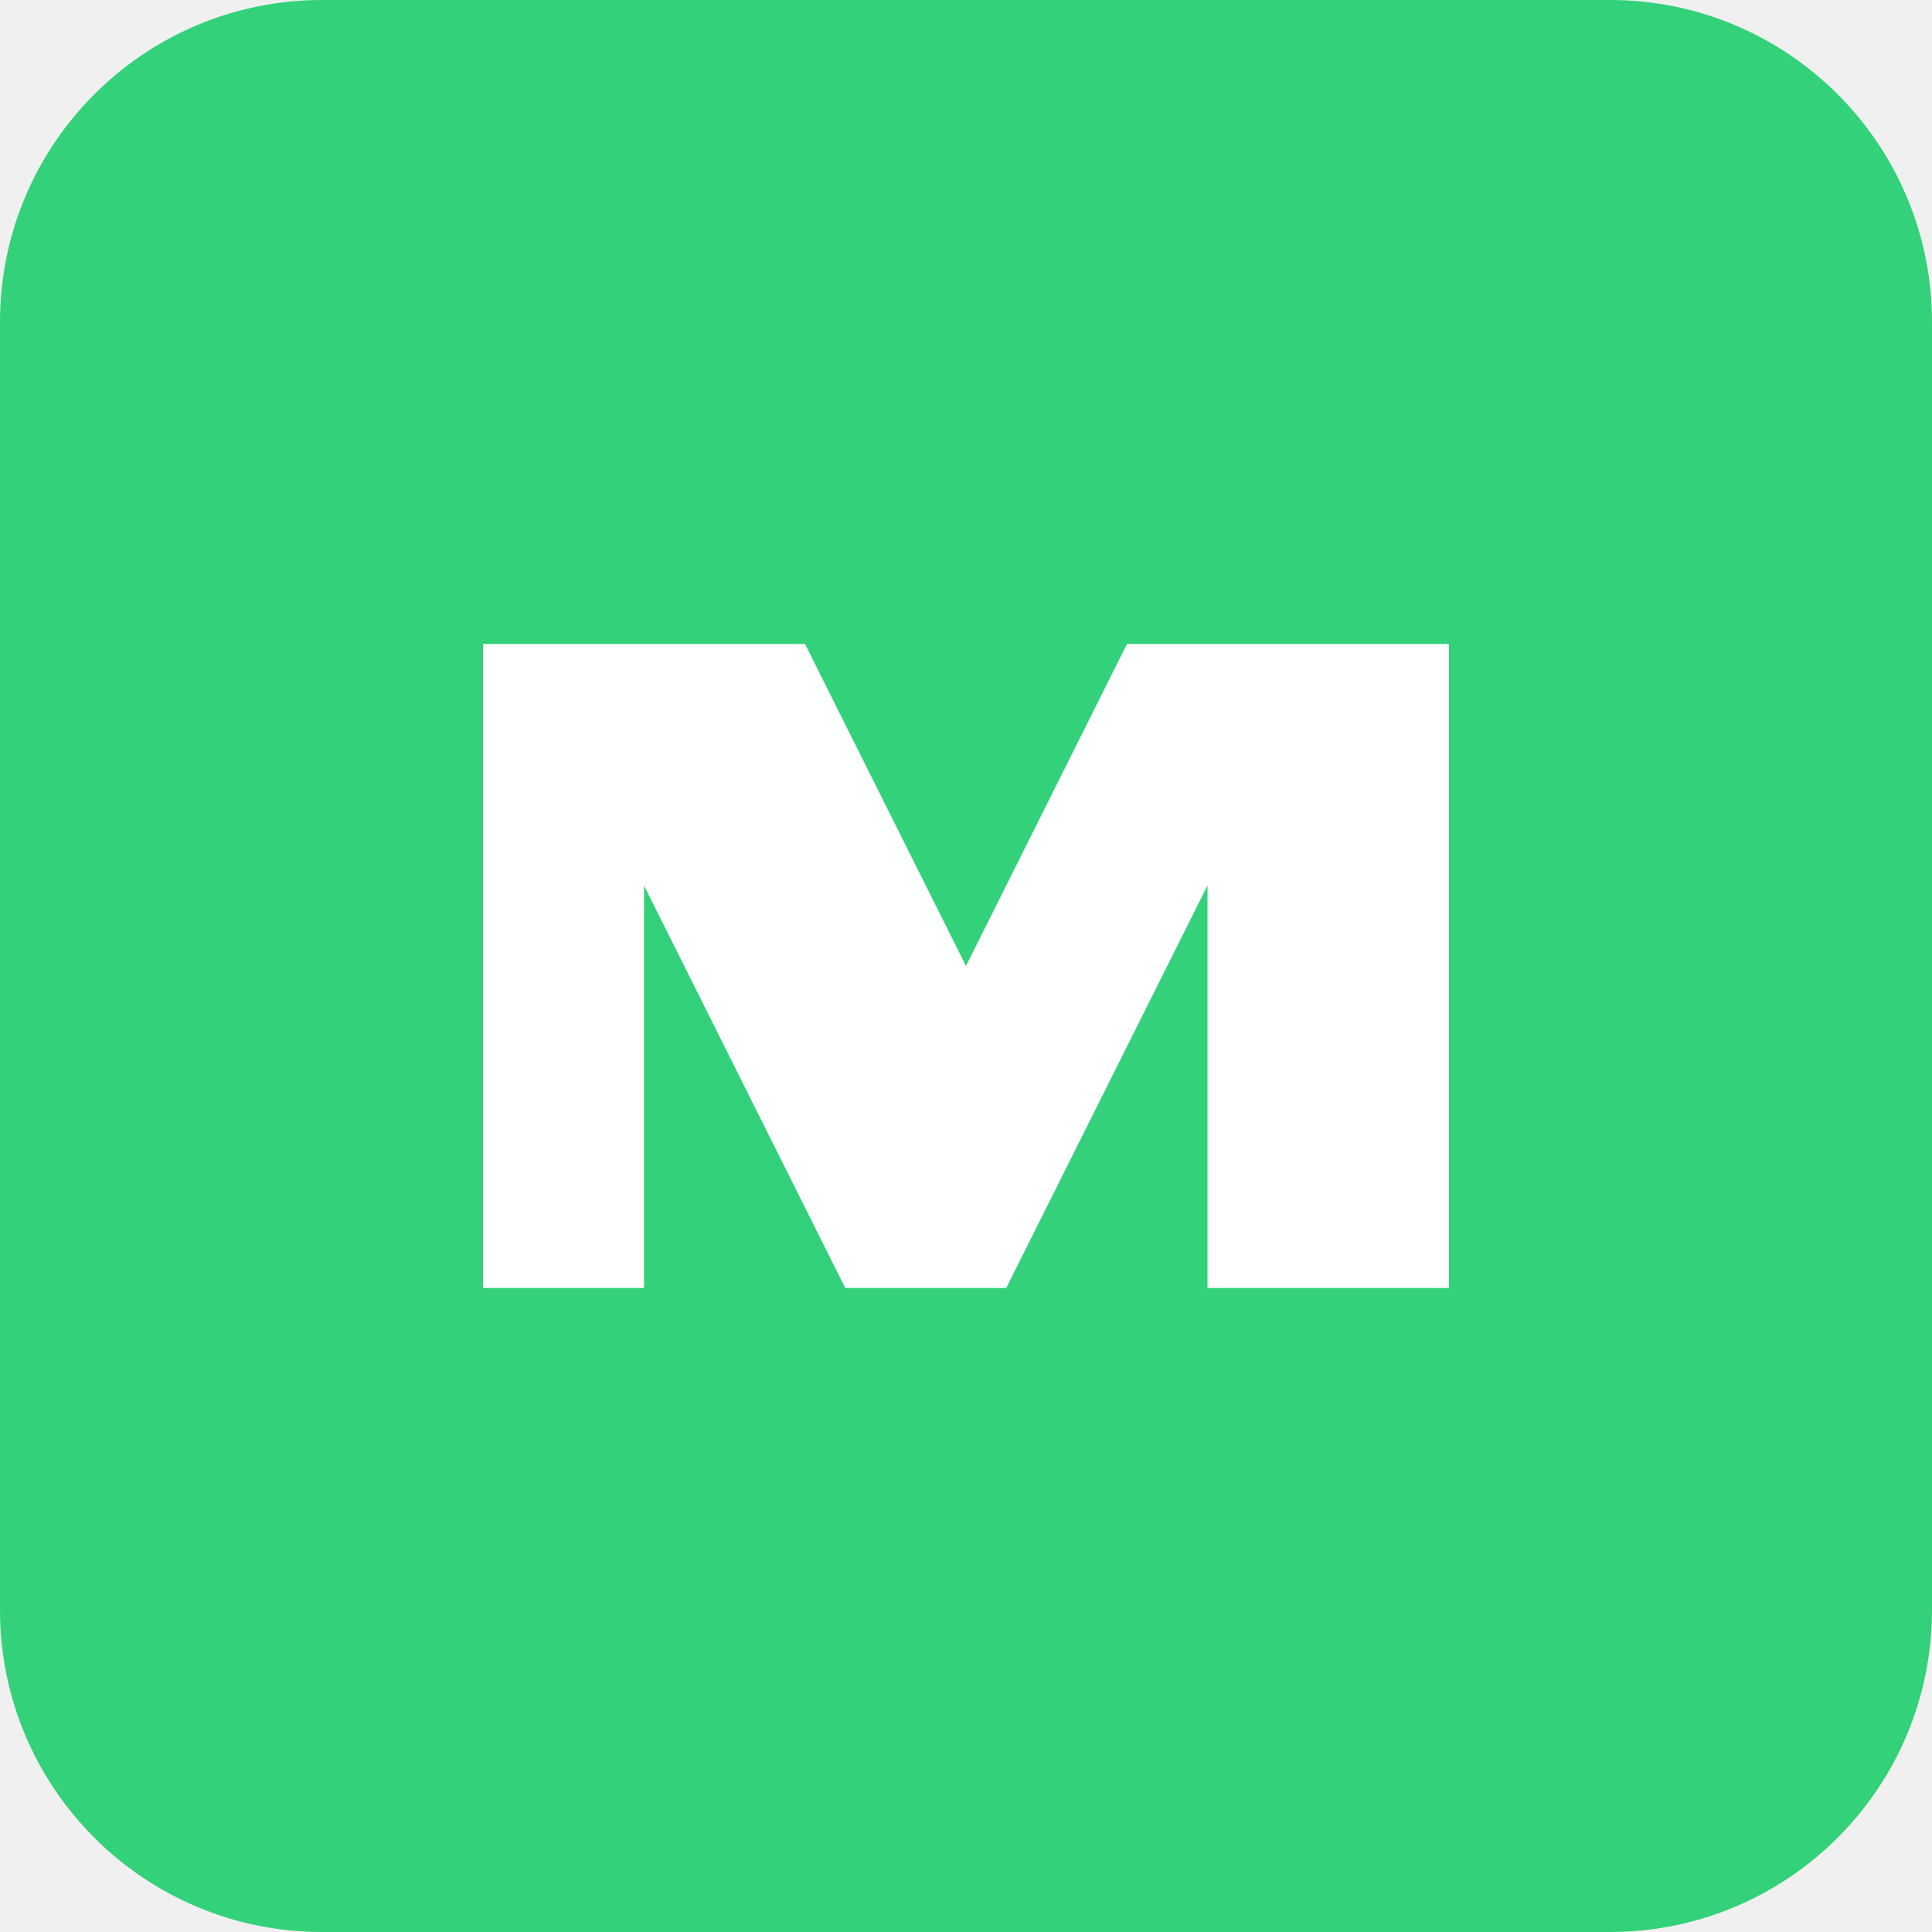
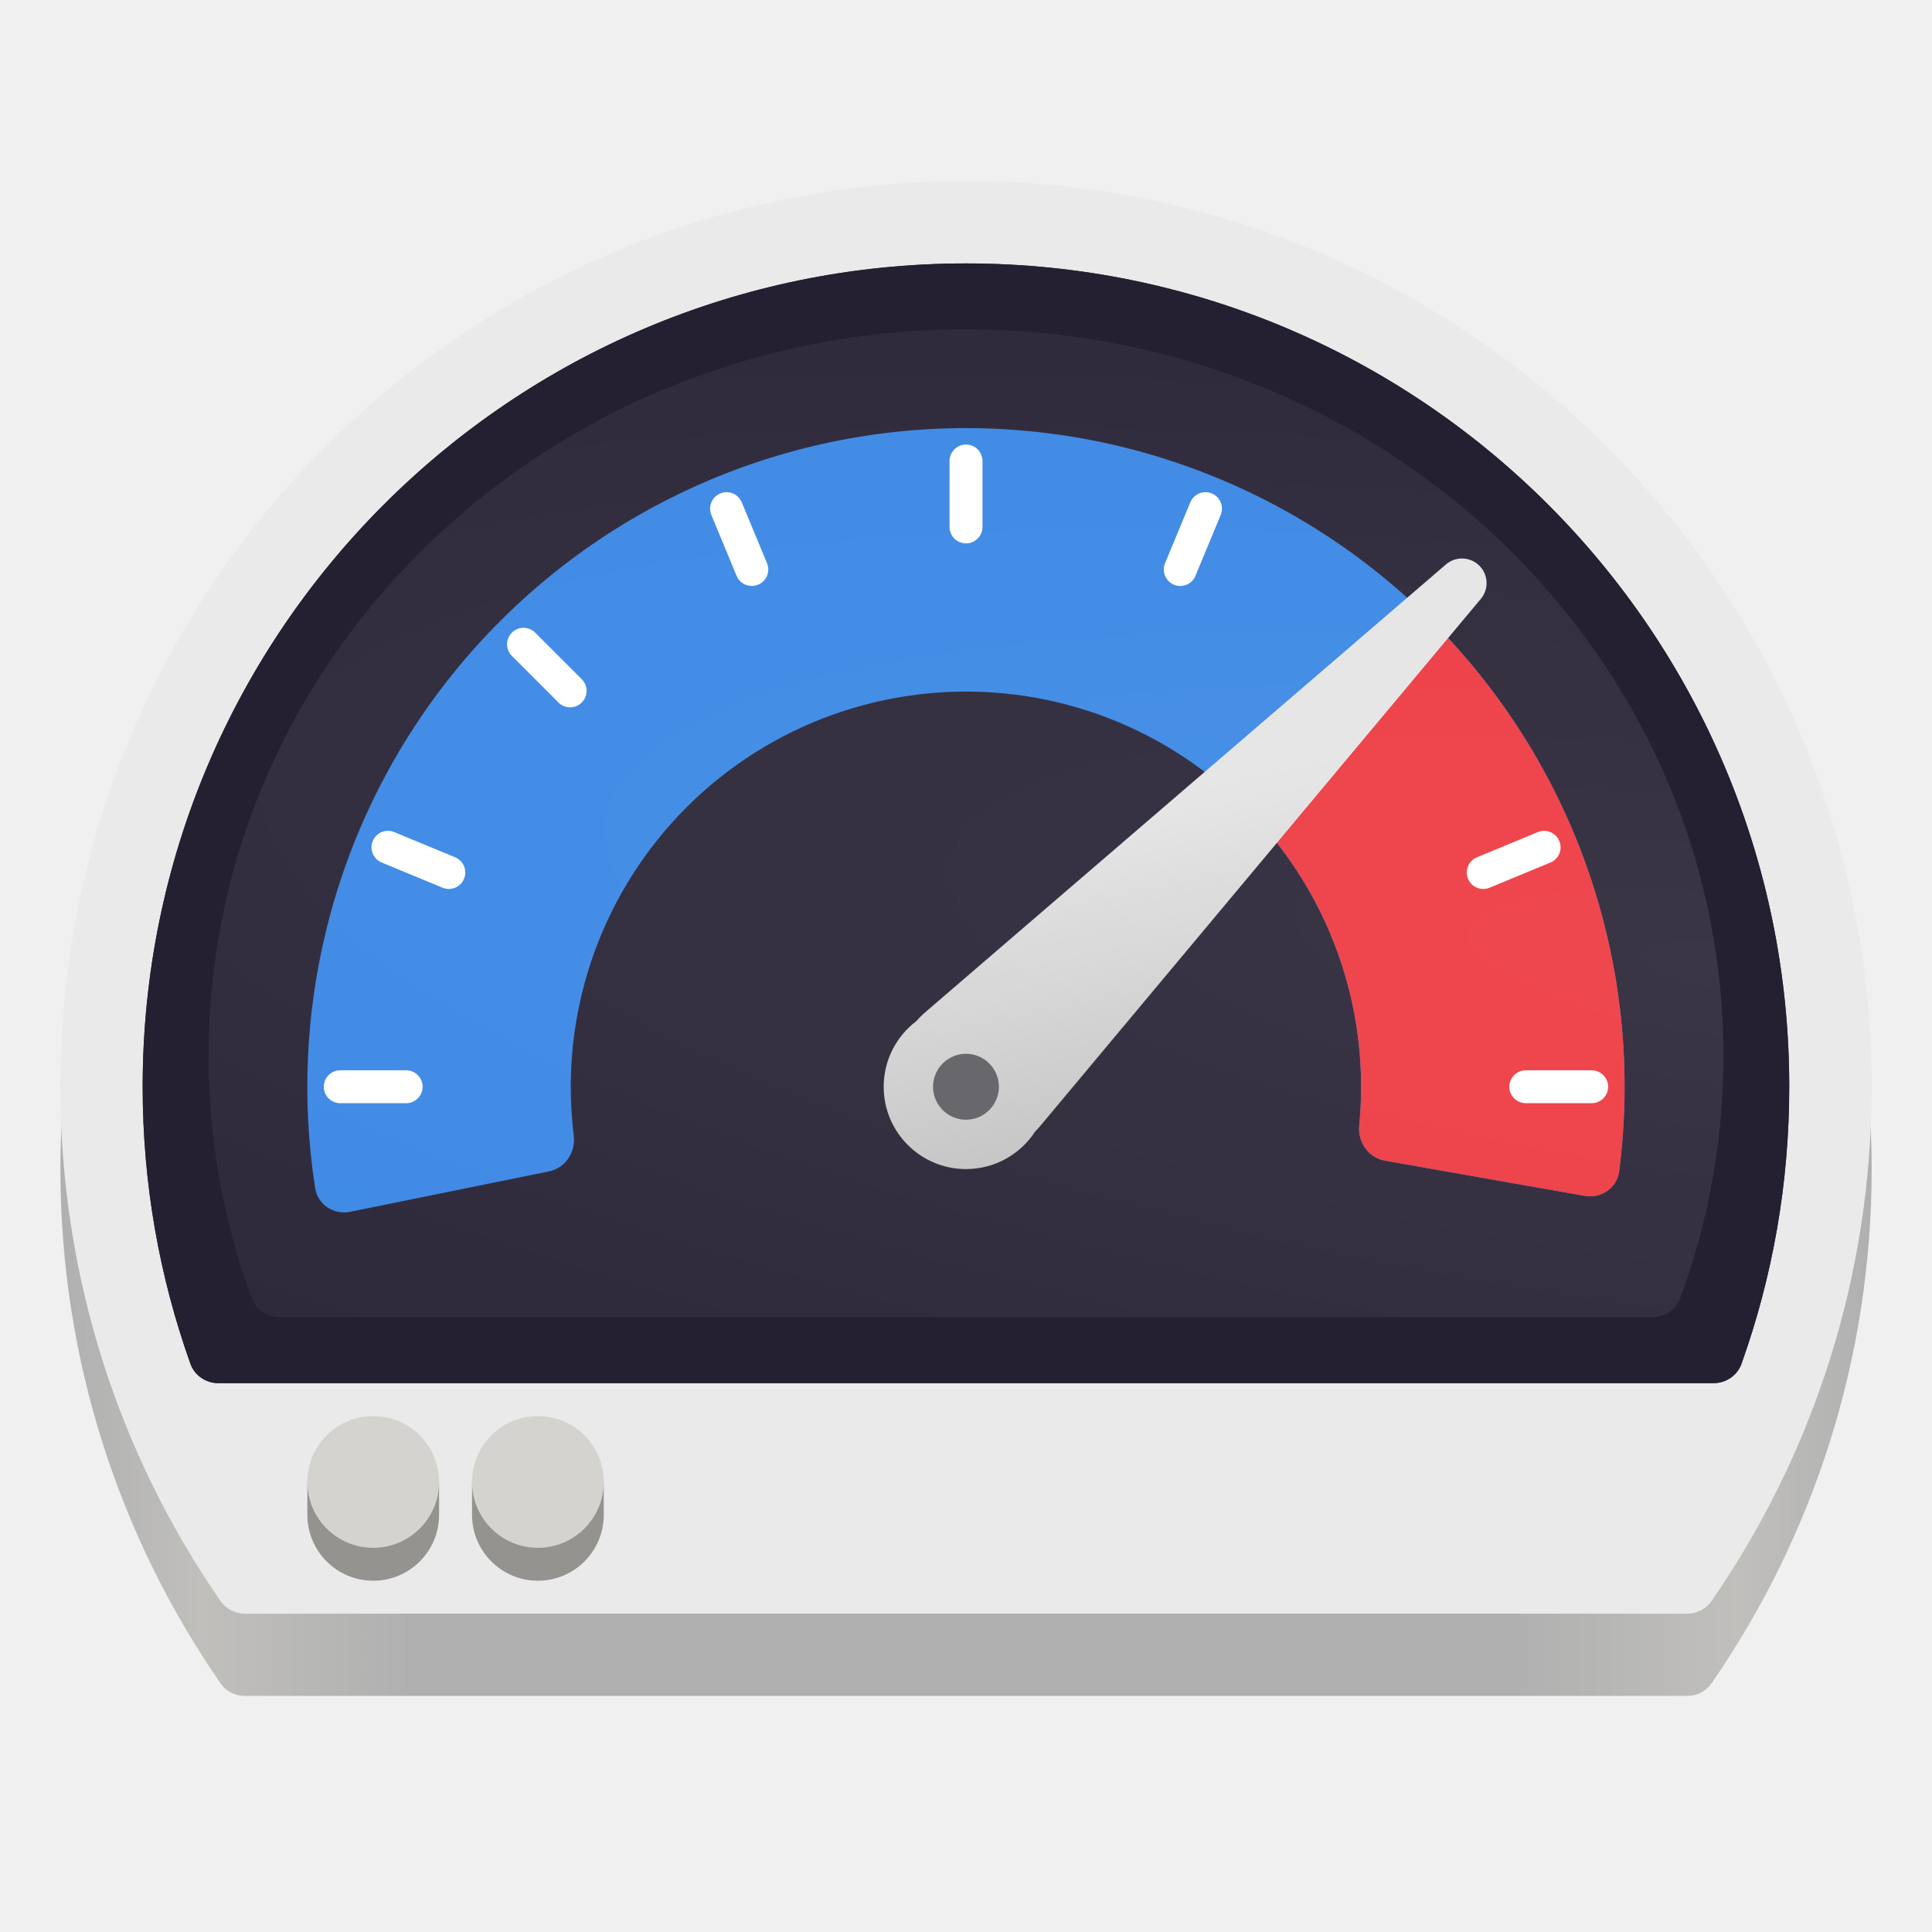
- <svg xmlns="http://www.w3.org/2000/svg" viewBox="0 0 48 48">
-   <rect width="48" height="48" rx="8" fill="#33d17a" />
-   <path d="M12 32V16h8l4 8 4-8h8v16h-6V22l-5 10h-4l-5-10v10z" fill="#fff" />
+ <svg xmlns="http://www.w3.org/2000/svg" width="128px" height="128px" viewBox="0 0 128 128">
+   <linearGradient id="a" x1="4" x2="124" y1="96.01" y2="96.01" gradientUnits="userSpaceOnUse">
+     <stop stop-color="#b0b0b0" offset="0" />
+     <stop stop-color="#c0bfbc" offset=".078" />
+     <stop stop-color="#b0b0b0" offset=".193" />
+     <stop stop-color="#b0b0b0" offset=".802" />
+     <stop stop-color="#c0bfbc" offset=".927" />
+     <stop stop-color="#b0b0b0" offset="1" />
+   </linearGradient>
+   <linearGradient id="b" x1="82.547" x2="75.456" y1="85.636" y2="52.909" gradientUnits="userSpaceOnUse">
+     <stop stop-color="#b0b0b0" offset="0" />
+     <stop stop-color="#e4e4e4" offset="1" />
+   </linearGradient>
+   <radialGradient id="c" cx="0" cy="0" r="1" gradientTransform="matrix(-271.82 -38.182 10.344 -73.636 114.18 64.364)" gradientUnits="userSpaceOnUse">
+     <stop stop-color="#fff" stop-opacity=".102" offset="0" />
+     <stop stop-color="#fff" stop-opacity=".008" offset="1" />
+   </radialGradient>
+   <path d="m111.78 112.36c0.645 0 1.25-0.309 1.617-0.84 6.688-9.676 10.605-21.414 10.605-34.07 0-33.137-26.863-60-60-60s-60 26.863-60 60c0 12.656 3.918 24.395 10.605 34.07 0.363 0.531 0.973 0.84 1.617 0.84z" fill="url(#a)" fill-rule="evenodd" />
+   <path d="m111.78 106.91c0.645 0 1.25-0.309 1.617-0.84 6.688-9.68 10.605-21.418 10.605-34.07 0-33.137-26.863-60-60-60s-60 26.863-60 60c0 12.652 3.918 24.391 10.605 34.07 0.363 0.531 0.973 0.84 1.617 0.84z" fill="#eaeaea" fill-rule="evenodd" />
+   <path d="m113.53 91.637c0.824 0 1.57-0.508 1.848-1.285 2.051-5.734 3.164-11.914 3.164-18.352 0-30.125-24.418-54.547-54.543-54.547s-54.547 24.422-54.547 54.547c0 6.438 1.117 12.617 3.164 18.352 0.277 0.777 1.023 1.285 1.848 1.285z" fill="#303030" fill-rule="evenodd" />
+   <path d="m113.53 91.637c0.824 0 1.57-0.508 1.848-1.285 2.051-5.734 3.164-11.914 3.164-18.352 0-30.125-24.418-54.547-54.543-54.547s-54.547 24.422-54.547 54.547c0 6.438 1.117 12.617 3.164 18.352 0.277 0.777 1.023 1.285 1.848 1.285z" fill="#241f31" fill-rule="evenodd" />
+   <path d="m105 79.23c1.09 0.191 2.133-0.535 2.273-1.629 0.738-5.691 0.344-11.48-1.164-17.031-1.68-6.195-4.707-11.941-8.867-16.836-4.156-4.891-9.344-8.801-15.188-11.457-5.844-2.66-12.199-3.992-18.621-3.91-6.418 0.082-12.738 1.582-18.512 4.387-5.773 2.805-10.855 6.852-14.887 11.848-4.031 4.996-6.91 10.82-8.43 17.059-1.363 5.586-1.609 11.383-0.723 17.055 0.168 1.09 1.227 1.789 2.312 1.57l13.184-2.68c1.082-0.219 1.773-1.273 1.637-2.371-0.391-3.148-0.207-6.348 0.547-9.438 0.91-3.742 2.641-7.238 5.059-10.234 2.418-3 5.469-5.426 8.93-7.109 3.465-1.684 7.258-2.582 11.109-2.633 3.852-0.051 7.668 0.75 11.172 2.344 3.508 1.594 6.617 3.941 9.113 6.879 2.496 2.934 4.312 6.383 5.32 10.098 0.832 3.074 1.098 6.266 0.789 9.426-0.109 1.098 0.609 2.137 1.695 2.328z" fill="#3584e4" />
+   <path d="m105 79.23c1.09 0.191 2.133-0.535 2.273-1.629 0.828-6.398 0.227-12.906-1.766-19.059-1.996-6.152-5.328-11.773-9.75-16.469-0.758-0.805-2.027-0.781-2.797 0.016l-9.359 9.664c-0.77 0.793-0.742 2.055-0.008 2.883 2.387 2.691 4.195 5.852 5.309 9.289 1.113 3.438 1.504 7.059 1.152 10.641-0.109 1.098 0.609 2.137 1.695 2.328z" fill="#ed333b" />
+   <g fill="#fff">
+     <path d="m33.914 41.914c0.43-0.426 1.117-0.426 1.543 0l3.086 3.086c0.426 0.426 0.426 1.117 0 1.543s-1.117 0.426-1.543 0l-3.086-3.086c-0.426-0.426-0.426-1.117 0-1.543z" />
+     <path d="m89.457 46.543c-0.426-0.426-0.426-1.117 0-1.543l3.086-3.086c0.426-0.426 1.117-0.426 1.543 0 0.426 0.43 0.426 1.117 0 1.543l-3.086 3.086c-0.426 0.426-1.117 0.426-1.543 0z" />
+     <path d="m47.723 32.691c0.555-0.23 1.191 0.035 1.422 0.594l1.672 4.031c0.23 0.555-0.035 1.191-0.59 1.422-0.559 0.23-1.195-0.031-1.426-0.59l-1.672-4.031c-0.23-0.555 0.035-1.195 0.594-1.426z" />
+     <path d="m97.262 58.223c-0.23-0.555 0.035-1.195 0.59-1.426l4.031-1.668c0.559-0.23 1.195 0.031 1.426 0.59 0.23 0.555-0.031 1.195-0.59 1.426l-4.031 1.668c-0.555 0.23-1.195-0.031-1.426-0.59z" />
+     <path d="m80.285 32.691c0.555 0.23 0.82 0.871 0.59 1.426l-1.672 4.031c-0.23 0.559-0.867 0.82-1.426 0.59-0.555-0.23-0.82-0.867-0.59-1.422l1.672-4.031c0.23-0.559 0.867-0.824 1.426-0.594z" />
+     <path d="m24.695 55.719c0.23-0.559 0.871-0.82 1.426-0.59l4.031 1.668c0.559 0.23 0.82 0.871 0.59 1.426-0.23 0.559-0.867 0.82-1.422 0.59l-4.031-1.668c-0.559-0.23-0.824-0.871-0.594-1.426z" />
+     <path d="m64 29.453c0.605 0 1.094 0.488 1.094 1.094v4.363c0 0.602-0.488 1.09-1.094 1.09-0.602 0-1.09-0.488-1.09-1.09v-4.363c0-0.605 0.488-1.094 1.09-1.094z" />
+   </g>
+   <path d="m68.574 74.977c-0.973 1.492-2.66 2.477-4.574 2.477-3.012 0-5.453-2.441-5.453-5.453 0-1.773 0.848-3.352 2.16-4.348 0.168-0.195 0.359-0.383 0.562-0.562l34.527-29.695c0.645-0.555 1.613-0.52 2.215 0.082 0.598 0.598 0.641 1.551 0.098 2.199l-29.207 34.941c-0.105 0.125-0.215 0.246-0.328 0.359z" fill="url(#b)" fill-rule="evenodd" />
+   <path d="m99.996 72c0-0.602 0.492-1.09 1.094-1.09h4.363c0.602 0 1.09 0.488 1.09 1.09s-0.488 1.09-1.09 1.09h-4.363c-0.602 0-1.094-0.488-1.094-1.09z" fill="#fff" />
+   <path d="m21.453 72c0-0.602 0.488-1.09 1.09-1.09h4.363c0.605 0 1.094 0.488 1.094 1.09s-0.488 1.09-1.094 1.09h-4.363c-0.602 0-1.09-0.488-1.09-1.09z" fill="#fff" />
+   <path d="m109.48 87.273c0.816 0 1.555-0.496 1.836-1.262 1.855-5.023 2.867-10.43 2.867-16.066 0-26.578-22.469-48.129-50.184-48.129s-50.18 21.551-50.18 48.129c0 5.637 1.008 11.043 2.863 16.066 0.281 0.766 1.02 1.262 1.836 1.262z" fill="url(#c)" fill-rule="evenodd" />
+   <path d="m20.363 98.184h8.727v2.18c0 2.41-1.953 4.363-4.363 4.363-2.41 0-4.363-1.953-4.363-4.363z" fill="#949390" />
+   <path d="m31.273 98.184h8.727v2.18c0 2.41-1.953 4.363-4.363 4.363-2.41 0-4.363-1.953-4.363-4.363z" fill="#949390" />
+   <path d="m29.09 98.184c0 2.41-1.953 4.363-4.363 4.363-2.41 0-4.363-1.953-4.363-4.363s1.953-4.367 4.363-4.367c2.41 0 4.363 1.957 4.363 4.367z" fill="#d5d3cf" />
+   <path d="m40 98.184c0 2.41-1.953 4.363-4.363 4.363-2.41 0-4.363-1.953-4.363-4.363s1.953-4.367 4.363-4.367c2.41 0 4.363 1.957 4.363 4.367z" fill="#d5d3cf" />
+   <path d="m64 69.816c-1.207 0-2.184 0.98-2.184 2.184s0.977 2.184 2.184 2.184c1.203 0 2.18-0.98 2.18-2.184s-0.977-2.184-2.18-2.184z" fill="#68676b" />
</svg>
